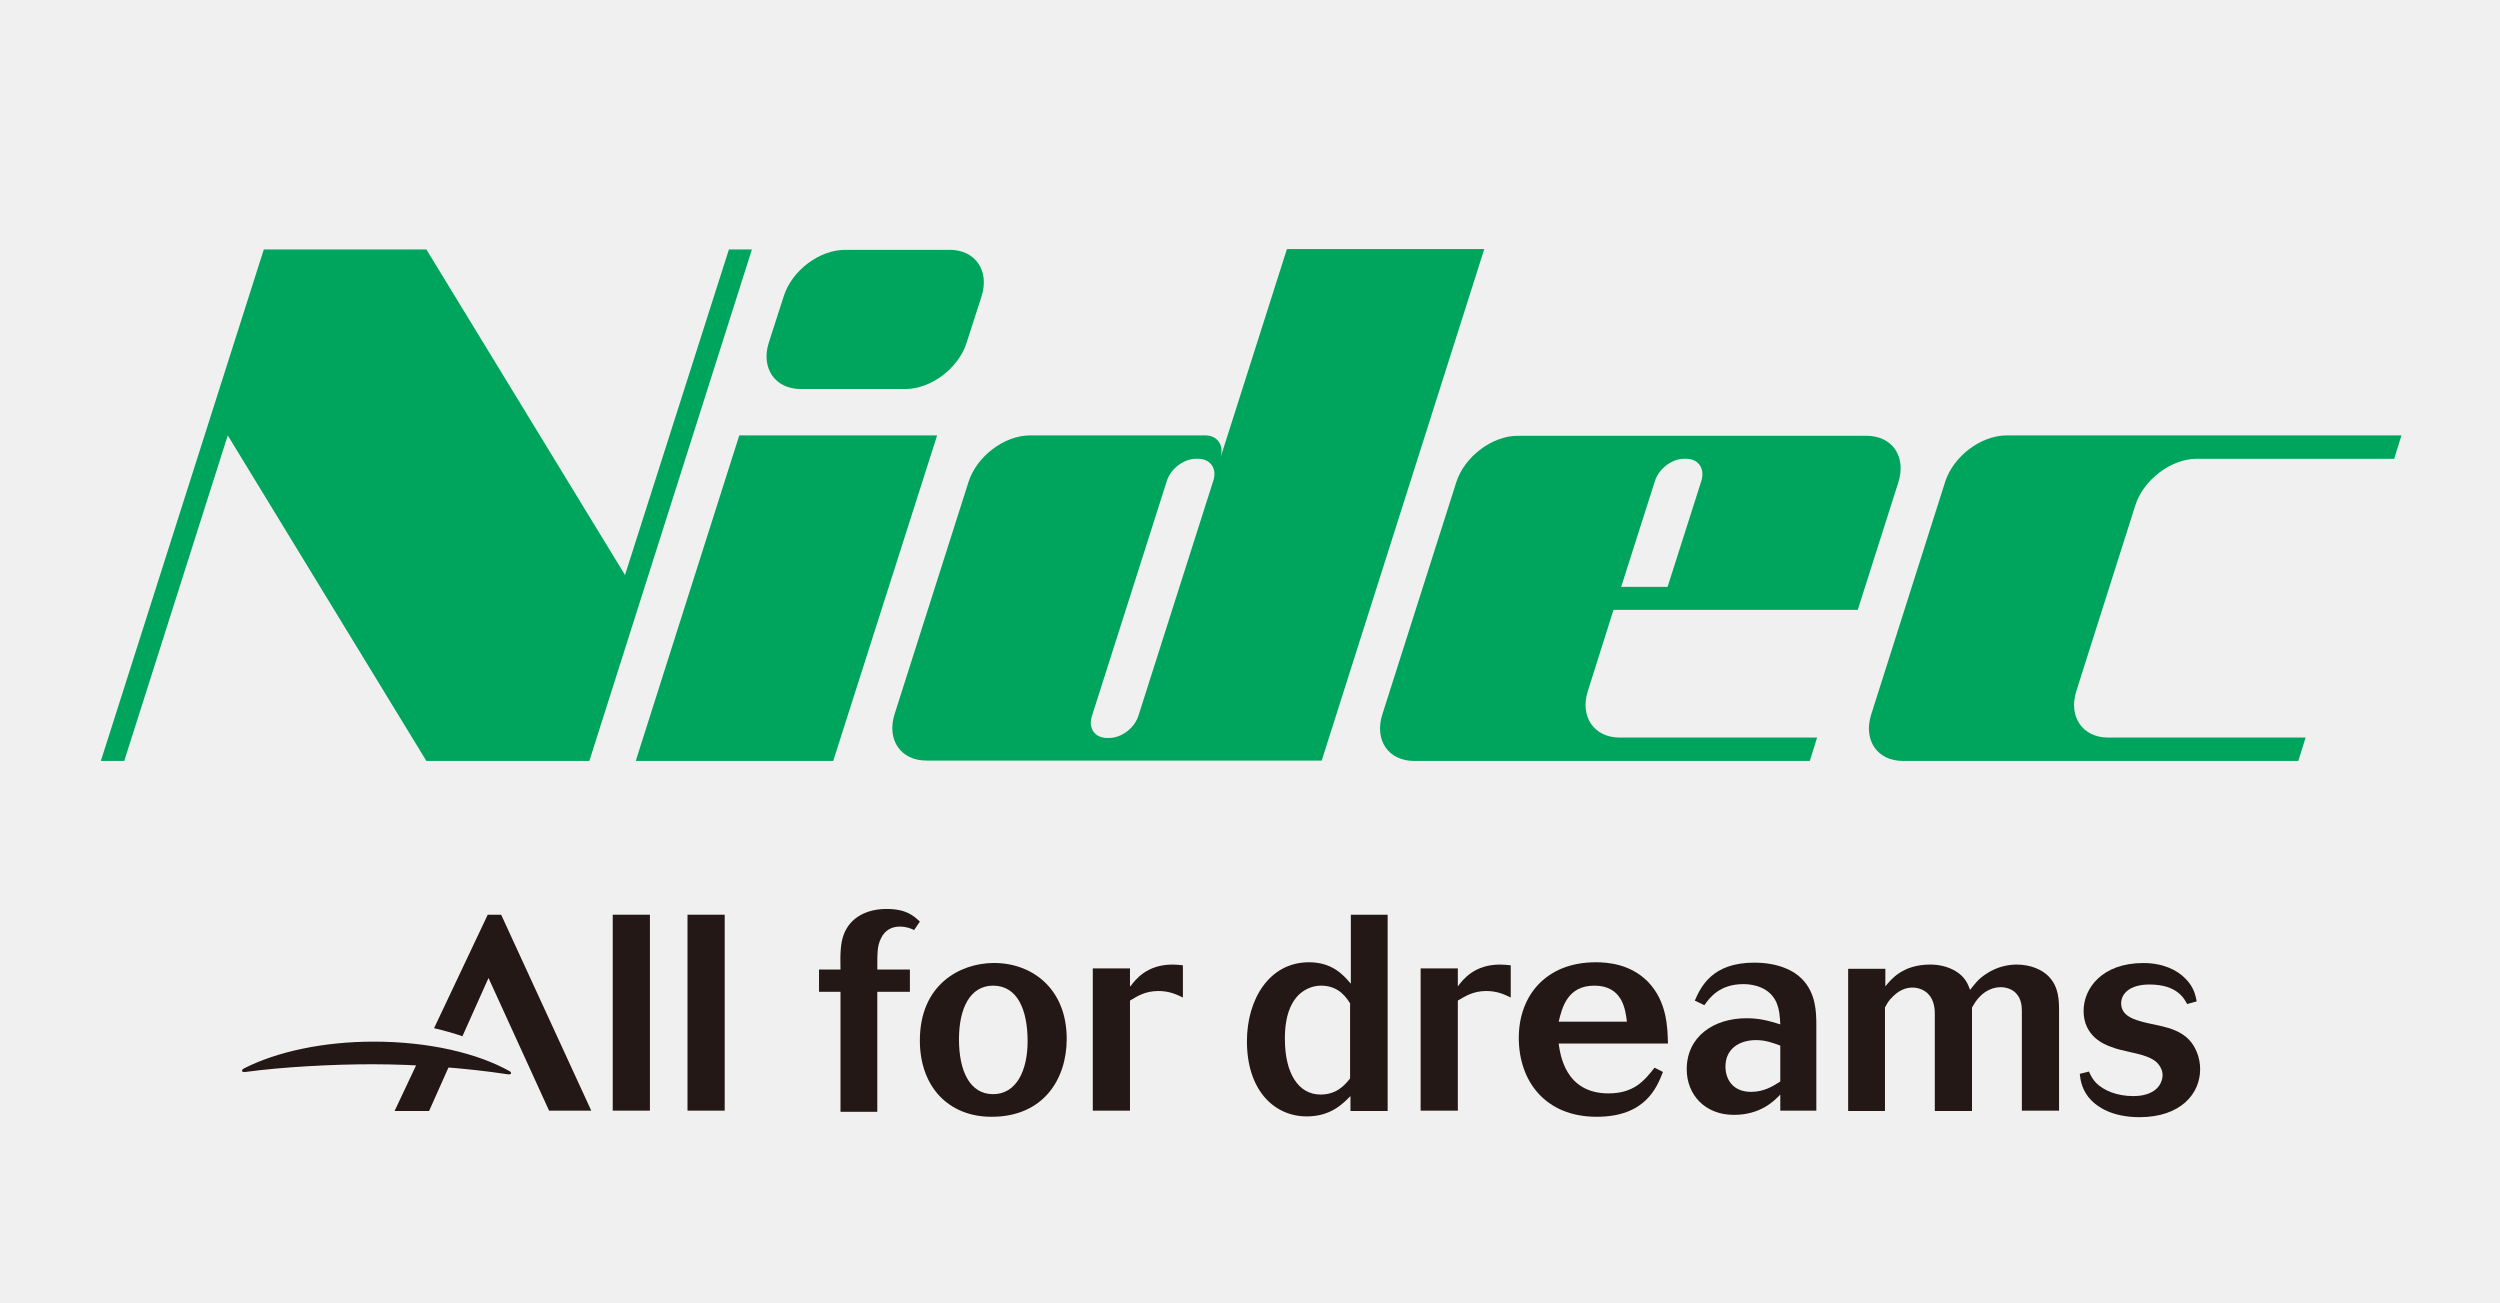
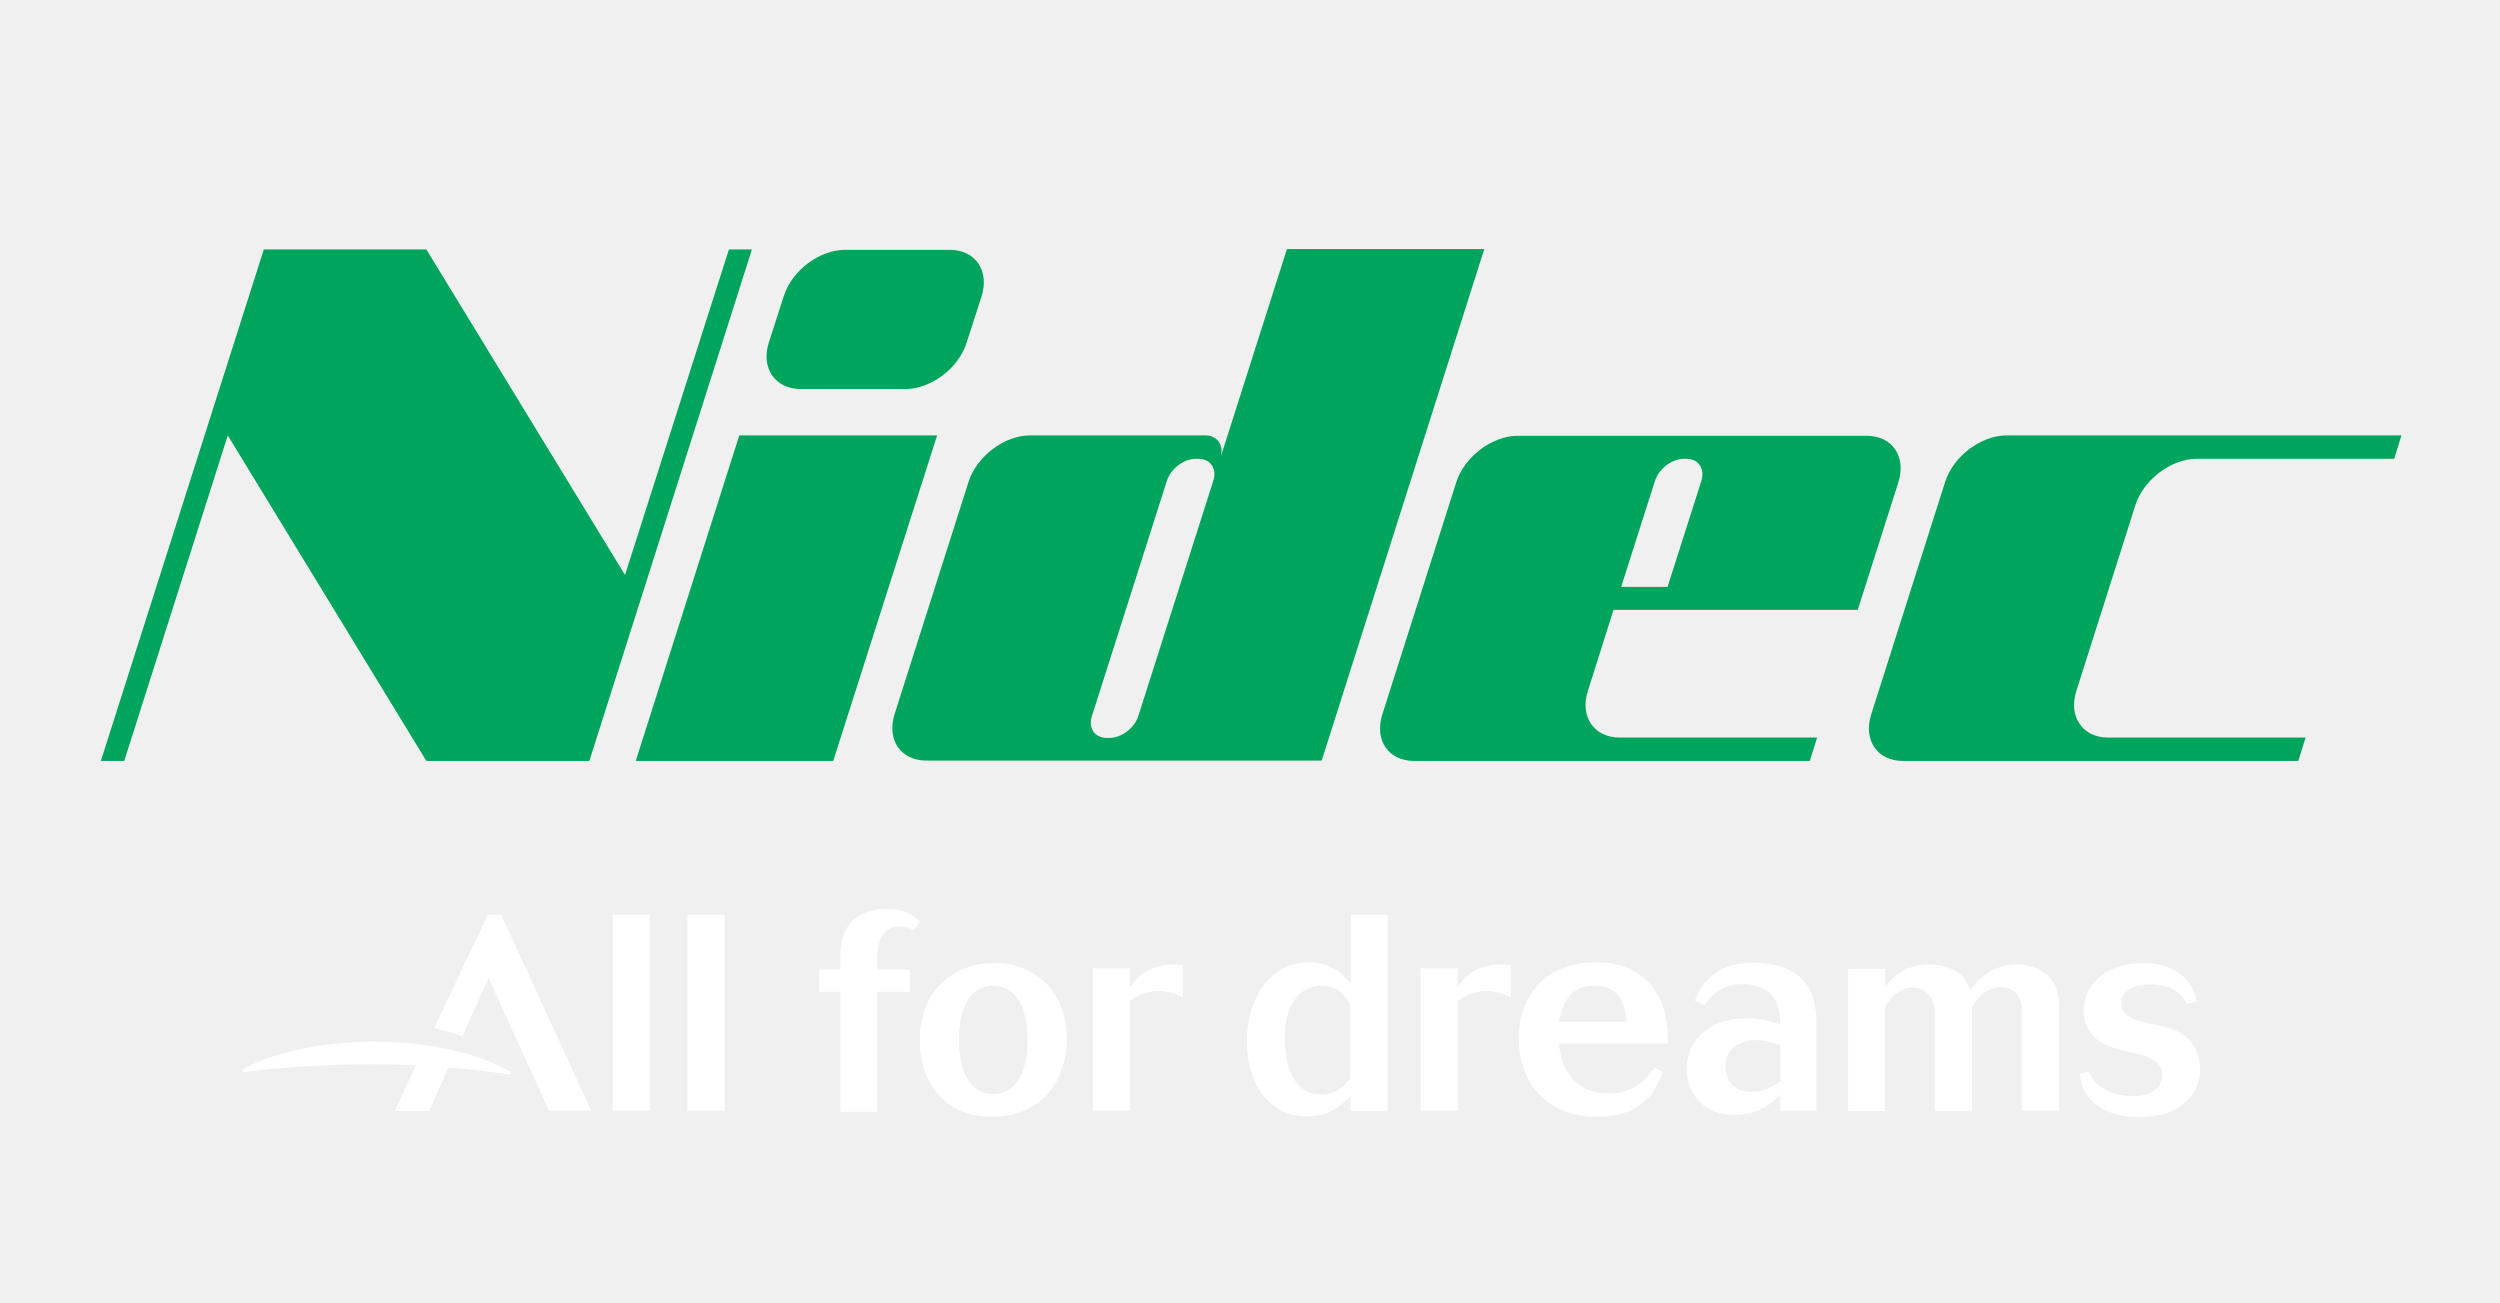
<svg xmlns="http://www.w3.org/2000/svg" version="1.1" id="layer" x="0px" y="0px" width="768px" height="400px" viewBox="0 302.5 768 400" enable-background="new 0 302.5 768 400" xml:space="preserve">
  <g>
    <polygon fill="#00A55D" points="255.961,536.265 195.298,536.265 227.102,436.26 287.882,436.26  " />
    <path fill="#00A55D" d="M296.952,407.755c-2.474,7.892-10.955,14.253-18.847,14.253h-32.157c-7.892,0-12.25-6.479-9.776-14.253   l4.594-14.253c2.474-7.892,10.955-14.253,18.847-14.253h32.157c7.892,0,12.25,6.479,9.776,14.253L296.952,407.755z" />
    <path fill="#00A55D" d="M349.723,522.365c-1.178,3.77-5.183,6.832-8.952,6.832h-0.707c-3.769,0-5.89-3.063-4.594-6.832   l22.97-72.088c1.178-3.77,5.183-6.832,8.952-6.832h0.707c3.769,0,5.889,3.063,4.594,6.832L349.723,522.365z M395.308,379.131   l-20.378,63.96c1.179-3.77-0.942-6.832-4.594-6.832h-53.948c-7.892,0-16.373,6.479-18.847,14.253l-22.733,71.382   c-2.474,7.892,1.884,14.253,9.776,14.253h121.443l49.943-157.134h-60.663" />
    <path fill="#00A55D" d="M508.388,450.277c1.178-3.77,5.183-6.832,8.952-6.832h0.707c3.77,0,5.771,3.063,4.594,6.832l-10.365,32.511   h-14.253L508.388,450.277z M570.699,489.855l12.486-39.225c2.474-7.893-1.885-14.253-9.777-14.253H466.219   c-7.893,0-16.373,6.479-18.847,14.253l-22.734,71.382c-2.474,7.892,1.885,14.252,9.777,14.252h121.561l2.238-7.185h-60.663   c-7.892,0-12.25-6.479-9.776-14.253l7.892-24.972H570.699" />
    <path fill="#00A55D" d="M674.827,443.445h60.662l2.238-7.186H616.402c-7.892,0-16.373,6.479-18.847,14.253l-22.733,71.5   c-2.474,7.892,1.885,14.252,9.776,14.252h121.443l2.237-7.185h-60.662c-7.892,0-12.25-6.479-9.776-14.253l18.14-57.129   C658.454,449.924,666.935,443.445,674.827,443.445" />
    <polygon fill="#00A55D" points="223.921,379.131 192,479.136 130.984,379.131 81.041,379.131 30.979,536.265 38.165,536.265    69.968,436.26 130.984,536.265 181.045,536.265 230.989,379.131  " />
-     <path fill="#231815" d="M641.728,631.676c0.472,1.061,1.061,2.356,2.238,3.534c2.355,2.355,6.479,4.005,11.308,4.005   c1.414,0,2.827-0.118,4.24-0.589c4.83-1.531,4.83-5.536,4.83-5.772c0-0.706-0.118-1.413-0.472-2.12   c-1.296-2.826-4.122-3.887-9.659-5.064c-2.002-0.472-3.887-0.825-5.889-1.649c-1.649-0.589-8.246-3.063-8.246-10.954   c0-6.95,5.654-14.725,18.376-14.725c5.771,0,10.248,2.003,12.957,4.83c2.591,2.591,3.063,5.183,3.416,6.949l-2.945,0.825   c-0.824-1.531-2.944-6.008-11.543-6.008c-6.243,0-8.717,2.944-8.717,5.771c0,3.888,3.887,5.065,7.774,6.008   c1.648,0.354,3.18,0.707,4.829,1.06c2.355,0.589,5.771,1.531,8.245,4.123c2.003,2.12,3.416,5.419,3.416,9.07   c0,7.538-6.007,14.724-18.61,14.724c-8.481,0-12.84-3.181-14.725-5.065c-2.944-2.944-3.416-6.125-3.651-8.245L641.728,631.676z" />
-     <path fill="#231815" d="M258.199,600.108c-0.118-4.477,0-7.774,0.942-10.366c2.002-5.536,7.303-8.01,13.193-8.01   c6.007,0,8.245,2.003,10.248,3.888l-1.767,2.591c-0.942-0.471-2.356-1.06-4.476-1.06c-2.003,0-4.476,0.824-5.772,3.769   c-1.06,2.238-1.06,4.123-1.06,9.424h10.012v6.832h-10.012v36.868h-11.308v-36.868h-6.596v-6.832h6.596V600.108z" />
-     <path fill="#231815" d="M294.596,621.781c0,9.895,3.416,16.845,10.483,16.845c7.185,0,10.601-7.304,10.601-16.256   c0-9.776-3.18-17.079-10.601-17.079C298.012,605.291,294.596,612.24,294.596,621.781 M327.695,621.664   c0,12.25-7.067,23.911-23.087,23.911c-13.31,0-22.027-9.306-22.027-23.44c0-17.315,12.486-23.676,22.38-23.794   C316.506,598.105,327.695,605.762,327.695,621.664" />
-     <path fill="#231815" d="M347.249,605.526c1.649-2.238,5.183-6.714,12.957-6.714c1.061,0,2.238,0.117,3.181,0.235v9.895   c-2.12-1.061-4.358-2.003-7.539-2.003c-4.24,0-6.714,1.768-8.717,2.945v33.806h-11.426v-43.7h11.426v5.536H347.249z" />
-     <path fill="#231815" d="M414.861,610.944c-2.12-3.651-4.947-5.653-9.07-5.653c-2.944,0-5.418,1.413-6.949,2.944   c-4.123,4.241-4.123,11.19-4.123,13.429c0,10.719,4.241,17.079,10.955,17.079c4.829,0,7.303-2.709,9.069-4.947v-22.852H414.861z    M414.861,583.499h11.426v60.31h-11.426v-4.594c-2.355,2.355-6.008,6.243-13.428,6.243c-10.013,0-18.376-8.01-18.376-23.088   c0-12.839,6.832-24.265,19.082-24.265c7.304,0,10.72,4.123,12.84,6.597v-21.203" />
-     <path fill="#231815" d="M447.843,605.526c1.649-2.238,5.183-6.714,12.957-6.714c1.061,0,2.238,0.117,3.298,0.235v9.895   c-2.12-1.061-4.357-2.003-7.538-2.003c-4.123,0-6.714,1.768-8.717,2.945v33.806h-11.426v-43.7h11.426V605.526z" />
-     <path fill="#231815" d="M499.789,616.363c-0.472-3.887-1.414-11.072-10.013-11.072c-8.245,0-9.895,6.714-10.954,11.072H499.789z    M510.861,631.794c-1.885,4.829-5.418,13.781-20.378,13.781c-15.666,0-23.911-10.837-23.911-24.265   c0-12.839,8.245-23.205,23.676-23.205c3.77,0,10.602,0.589,15.901,5.89c6.008,6.125,6.126,14.253,6.243,19.082h-33.57   c0.471,3.181,1.885,15.313,15.313,15.313c7.893,0,11.072-4.005,14.135-7.893L510.861,631.794" />
-     <path fill="#231815" d="M546.788,623.666c-2.238-0.824-4.477-1.648-7.304-1.648c-5.064,0-9.423,2.591-9.423,8.127   c0,3.77,2.12,7.774,7.892,7.774c4.005,0,6.715-1.767,8.952-3.181v-11.072H546.788z M557.86,643.69h-10.955v-4.947   c-1.885,2.003-6.125,6.243-14.253,6.243c-8.834,0-14.488-6.125-14.488-14.017c0-10.013,8.246-15.667,18.376-15.667   c4.122,0,6.949,0.825,10.365,1.885c-0.117-2.238-0.235-4.476-1.178-6.714c-2.002-4.594-6.949-5.654-10.13-5.654   c-7.303,0-10.365,4.123-12.015,6.479l-2.945-1.413c1.885-4.24,5.301-11.661,18.258-11.661c7.421,0,12.251,2.474,14.724,5.064   c4.241,4.358,4.358,10.13,4.358,14.135v26.268" />
-     <path fill="#231815" d="M579.181,605.526c1.767-2.238,5.418-6.714,13.781-6.714c2.355,0,5.183,0.471,7.774,2.002   c2.944,1.768,3.77,3.888,4.476,5.772c1.414-1.768,2.474-3.299,4.83-4.83c3.416-2.355,7.067-2.944,9.423-2.944   c4.477,0,7.893,1.648,9.777,3.533c3.298,3.299,3.298,7.539,3.298,10.955v30.39h-11.426v-30.39c0-1.649-0.118-3.888-1.767-5.654   c-1.061-1.178-2.945-1.885-4.712-1.885c-2.474,0-4.829,1.178-6.479,2.945c-1.061,1.06-1.649,2.12-2.356,3.298v31.804h-11.426   V613.89c0-1.178-0.117-4.123-2.002-6.008c-1.061-1.178-2.945-2.002-4.829-2.002c-1.179,0-3.534,0.235-6.008,2.709   c-1.413,1.296-1.885,2.355-2.474,3.416v31.804h-11.308v-43.701h11.426V605.526z" />
-     <rect x="188.23" y="583.499" fill="#231815" width="11.426" height="60.191" />
-     <rect x="211.2" y="583.499" fill="#231815" width="11.426" height="60.191" />
-     <path fill="#231815" d="M130.042,625.08l-8.834,18.729h10.601l7.774-17.434C136.52,625.904,133.34,625.434,130.042,625.08" />
-     <path fill="#231815" d="M153.953,583.499h-4.123l-16.491,34.866c3.063,0.707,6.007,1.531,8.717,2.474l8.01-17.904l18.611,40.756   h12.957L153.953,583.499z" />
-     <path fill="#231815" d="M75.504,631.794c11.308-1.531,26.503-2.355,38.871-2.355c13.782,0,29.094,1.178,41.462,3.063   c1.06,0.235,1.649-0.354,0.707-0.942c-9.895-5.536-24.854-9.07-41.698-9.07c-15.784,0-29.919,3.181-39.696,8.128   C73.855,631.205,74.208,632.029,75.504,631.794" />
+     <path fill="#fff" d="M641.728,631.676c0.472,1.061,1.061,2.356,2.238,3.534c2.355,2.355,6.479,4.005,11.308,4.005   c1.414,0,2.827-0.118,4.24-0.589c4.83-1.531,4.83-5.536,4.83-5.772c0-0.706-0.118-1.413-0.472-2.12   c-1.296-2.826-4.122-3.887-9.659-5.064c-2.002-0.472-3.887-0.825-5.889-1.649c-1.649-0.589-8.246-3.063-8.246-10.954   c0-6.95,5.654-14.725,18.376-14.725c5.771,0,10.248,2.003,12.957,4.83c2.591,2.591,3.063,5.183,3.416,6.949l-2.945,0.825   c-0.824-1.531-2.944-6.008-11.543-6.008c-6.243,0-8.717,2.944-8.717,5.771c0,3.888,3.887,5.065,7.774,6.008   c1.648,0.354,3.18,0.707,4.829,1.06c2.355,0.589,5.771,1.531,8.245,4.123c2.003,2.12,3.416,5.419,3.416,9.07   c0,7.538-6.007,14.724-18.61,14.724c-8.481,0-12.84-3.181-14.725-5.065c-2.944-2.944-3.416-6.125-3.651-8.245L641.728,631.676z" />
+     <path fill="#fff" d="M258.199,600.108c-0.118-4.477,0-7.774,0.942-10.366c2.002-5.536,7.303-8.01,13.193-8.01   c6.007,0,8.245,2.003,10.248,3.888l-1.767,2.591c-0.942-0.471-2.356-1.06-4.476-1.06c-2.003,0-4.476,0.824-5.772,3.769   c-1.06,2.238-1.06,4.123-1.06,9.424h10.012v6.832h-10.012v36.868h-11.308v-36.868h-6.596v-6.832h6.596V600.108z" />
+     <path fill="#fff" d="M294.596,621.781c0,9.895,3.416,16.845,10.483,16.845c7.185,0,10.601-7.304,10.601-16.256   c0-9.776-3.18-17.079-10.601-17.079C298.012,605.291,294.596,612.24,294.596,621.781 M327.695,621.664   c0,12.25-7.067,23.911-23.087,23.911c-13.31,0-22.027-9.306-22.027-23.44c0-17.315,12.486-23.676,22.38-23.794   C316.506,598.105,327.695,605.762,327.695,621.664" />
+     <path fill="#fff" d="M347.249,605.526c1.649-2.238,5.183-6.714,12.957-6.714c1.061,0,2.238,0.117,3.181,0.235v9.895   c-2.12-1.061-4.358-2.003-7.539-2.003c-4.24,0-6.714,1.768-8.717,2.945v33.806h-11.426v-43.7h11.426v5.536H347.249z" />
+     <path fill="#fff" d="M414.861,610.944c-2.12-3.651-4.947-5.653-9.07-5.653c-2.944,0-5.418,1.413-6.949,2.944   c-4.123,4.241-4.123,11.19-4.123,13.429c0,10.719,4.241,17.079,10.955,17.079c4.829,0,7.303-2.709,9.069-4.947v-22.852H414.861z    M414.861,583.499h11.426v60.31h-11.426v-4.594c-2.355,2.355-6.008,6.243-13.428,6.243c-10.013,0-18.376-8.01-18.376-23.088   c0-12.839,6.832-24.265,19.082-24.265c7.304,0,10.72,4.123,12.84,6.597v-21.203" />
+     <path fill="#fff" d="M447.843,605.526c1.649-2.238,5.183-6.714,12.957-6.714c1.061,0,2.238,0.117,3.298,0.235v9.895   c-2.12-1.061-4.357-2.003-7.538-2.003c-4.123,0-6.714,1.768-8.717,2.945v33.806h-11.426v-43.7h11.426V605.526z" />
+     <path fill="#fff" d="M499.789,616.363c-0.472-3.887-1.414-11.072-10.013-11.072c-8.245,0-9.895,6.714-10.954,11.072H499.789z    M510.861,631.794c-1.885,4.829-5.418,13.781-20.378,13.781c-15.666,0-23.911-10.837-23.911-24.265   c0-12.839,8.245-23.205,23.676-23.205c3.77,0,10.602,0.589,15.901,5.89c6.008,6.125,6.126,14.253,6.243,19.082h-33.57   c0.471,3.181,1.885,15.313,15.313,15.313c7.893,0,11.072-4.005,14.135-7.893L510.861,631.794" />
+     <path fill="#fff" d="M546.788,623.666c-2.238-0.824-4.477-1.648-7.304-1.648c-5.064,0-9.423,2.591-9.423,8.127   c0,3.77,2.12,7.774,7.892,7.774c4.005,0,6.715-1.767,8.952-3.181v-11.072H546.788z M557.86,643.69h-10.955v-4.947   c-1.885,2.003-6.125,6.243-14.253,6.243c-8.834,0-14.488-6.125-14.488-14.017c0-10.013,8.246-15.667,18.376-15.667   c4.122,0,6.949,0.825,10.365,1.885c-0.117-2.238-0.235-4.476-1.178-6.714c-2.002-4.594-6.949-5.654-10.13-5.654   c-7.303,0-10.365,4.123-12.015,6.479l-2.945-1.413c1.885-4.24,5.301-11.661,18.258-11.661c7.421,0,12.251,2.474,14.724,5.064   c4.241,4.358,4.358,10.13,4.358,14.135v26.268" />
+     <path fill="#fff" d="M579.181,605.526c1.767-2.238,5.418-6.714,13.781-6.714c2.355,0,5.183,0.471,7.774,2.002   c2.944,1.768,3.77,3.888,4.476,5.772c1.414-1.768,2.474-3.299,4.83-4.83c3.416-2.355,7.067-2.944,9.423-2.944   c4.477,0,7.893,1.648,9.777,3.533c3.298,3.299,3.298,7.539,3.298,10.955v30.39h-11.426v-30.39c0-1.649-0.118-3.888-1.767-5.654   c-1.061-1.178-2.945-1.885-4.712-1.885c-2.474,0-4.829,1.178-6.479,2.945c-1.061,1.06-1.649,2.12-2.356,3.298v31.804h-11.426   V613.89c0-1.178-0.117-4.123-2.002-6.008c-1.061-1.178-2.945-2.002-4.829-2.002c-1.179,0-3.534,0.235-6.008,2.709   c-1.413,1.296-1.885,2.355-2.474,3.416v31.804h-11.308v-43.701h11.426V605.526z" />
+     <rect x="188.23" y="583.499" fill="#fff" width="11.426" height="60.191" />
+     <rect x="211.2" y="583.499" fill="#fff" width="11.426" height="60.191" />
+     <path fill="#fff" d="M130.042,625.08l-8.834,18.729h10.601l7.774-17.434C136.52,625.904,133.34,625.434,130.042,625.08" />
+     <path fill="#fff" d="M153.953,583.499h-4.123l-16.491,34.866c3.063,0.707,6.007,1.531,8.717,2.474l8.01-17.904l18.611,40.756   h12.957L153.953,583.499z" />
+     <path fill="#fff" d="M75.504,631.794c11.308-1.531,26.503-2.355,38.871-2.355c13.782,0,29.094,1.178,41.462,3.063   c1.06,0.235,1.649-0.354,0.707-0.942c-9.895-5.536-24.854-9.07-41.698-9.07c-15.784,0-29.919,3.181-39.696,8.128   C73.855,631.205,74.208,632.029,75.504,631.794" />
  </g>
</svg>
